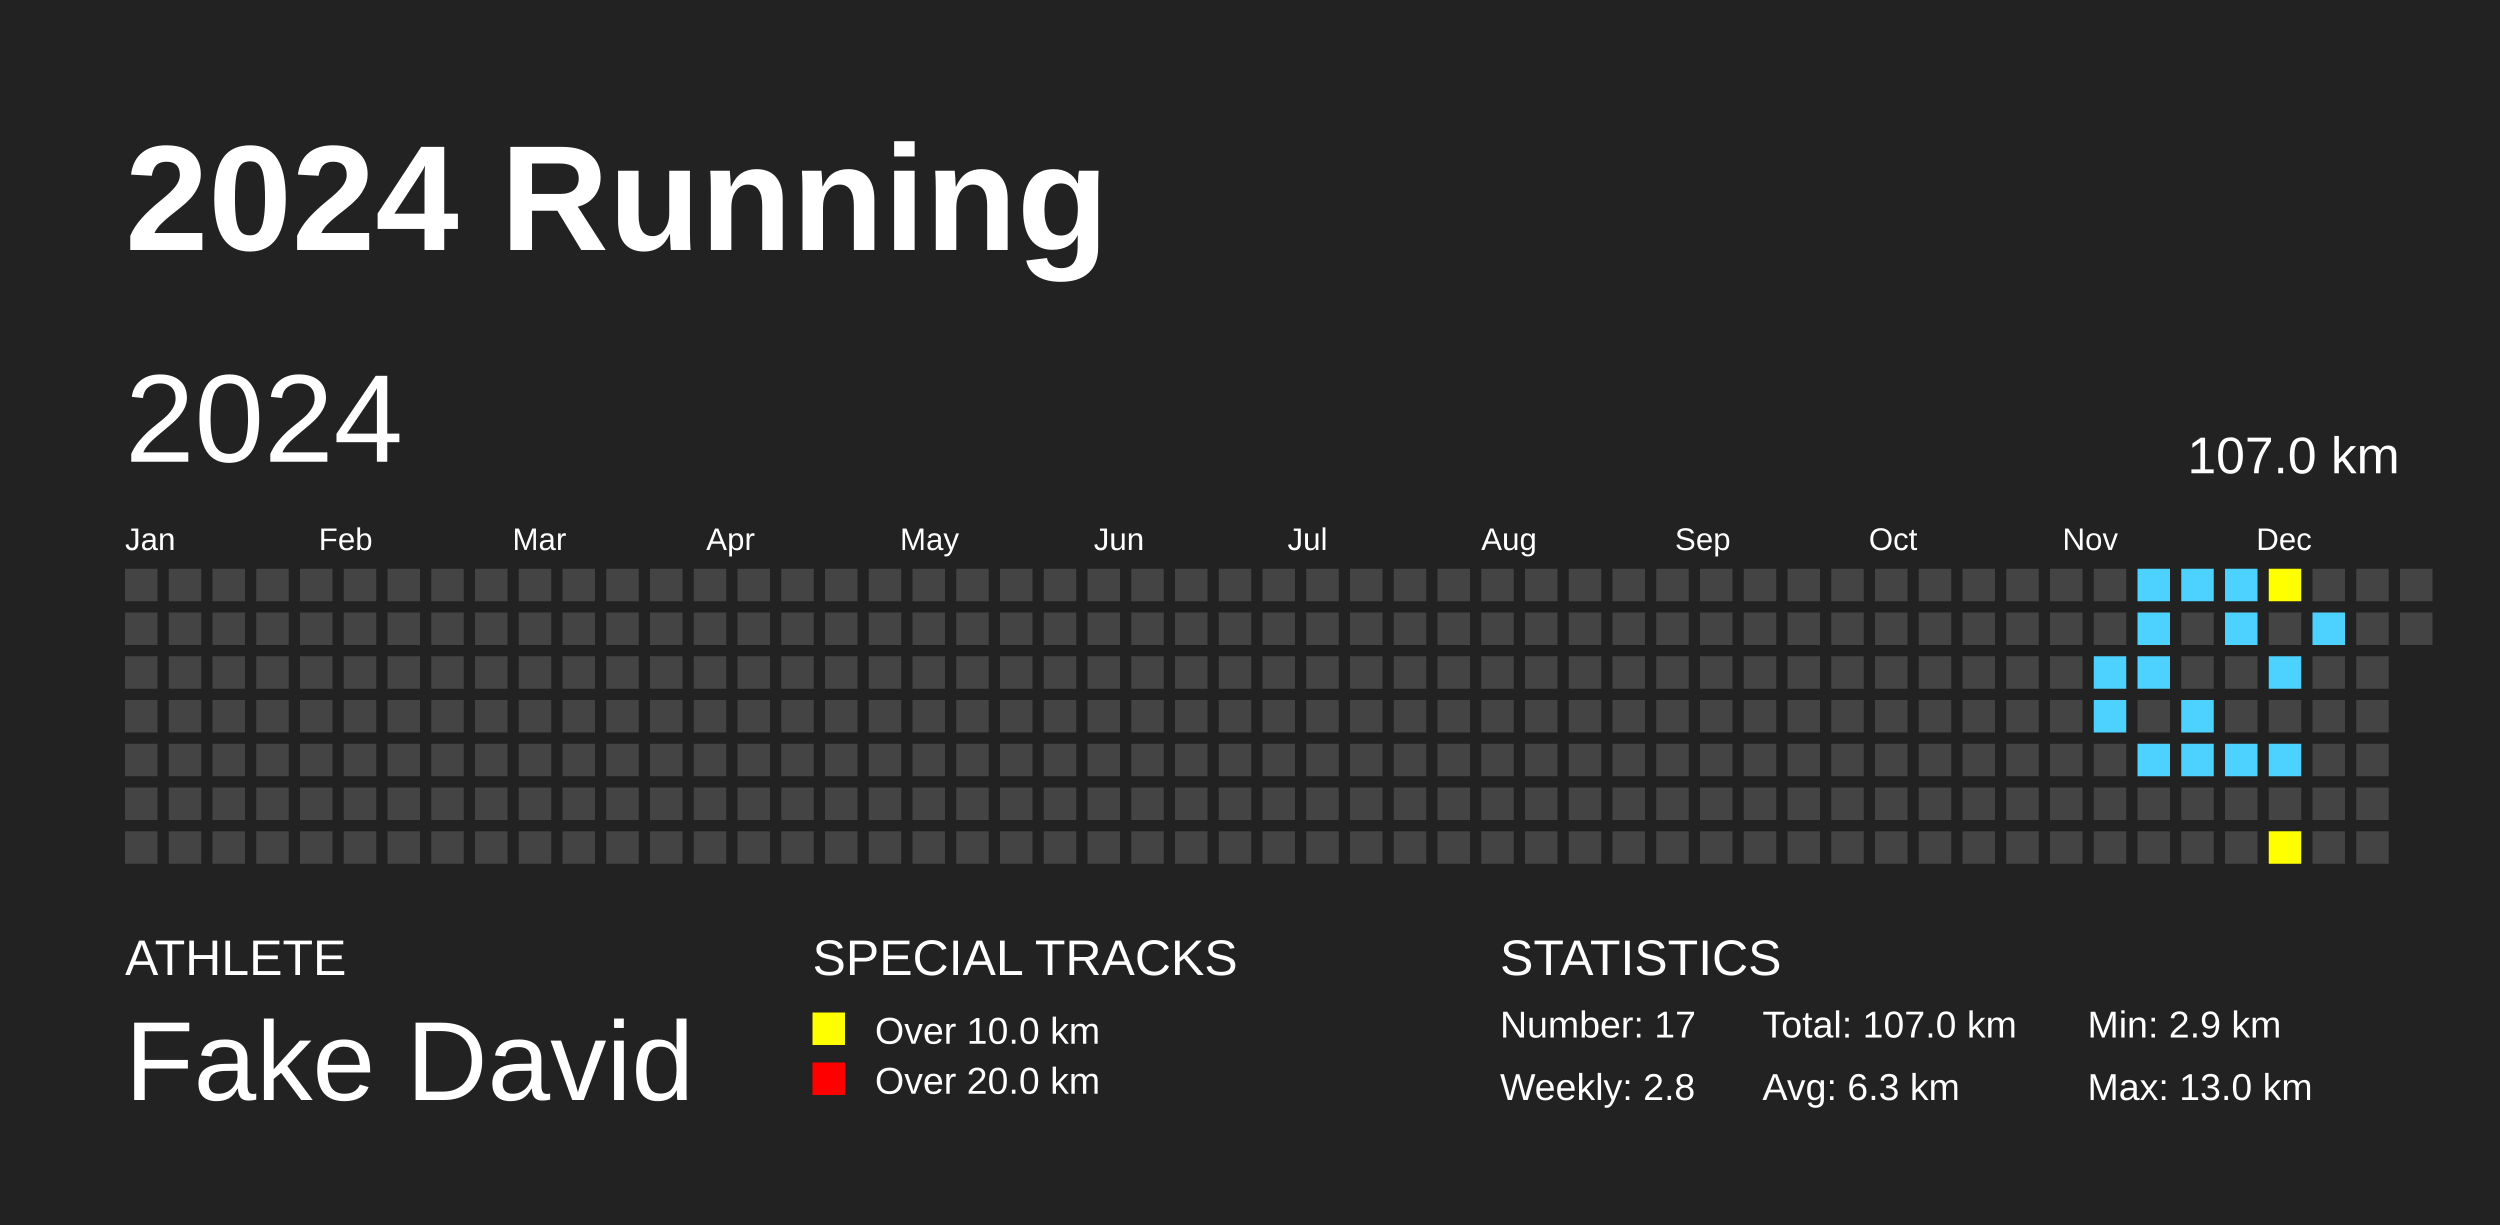
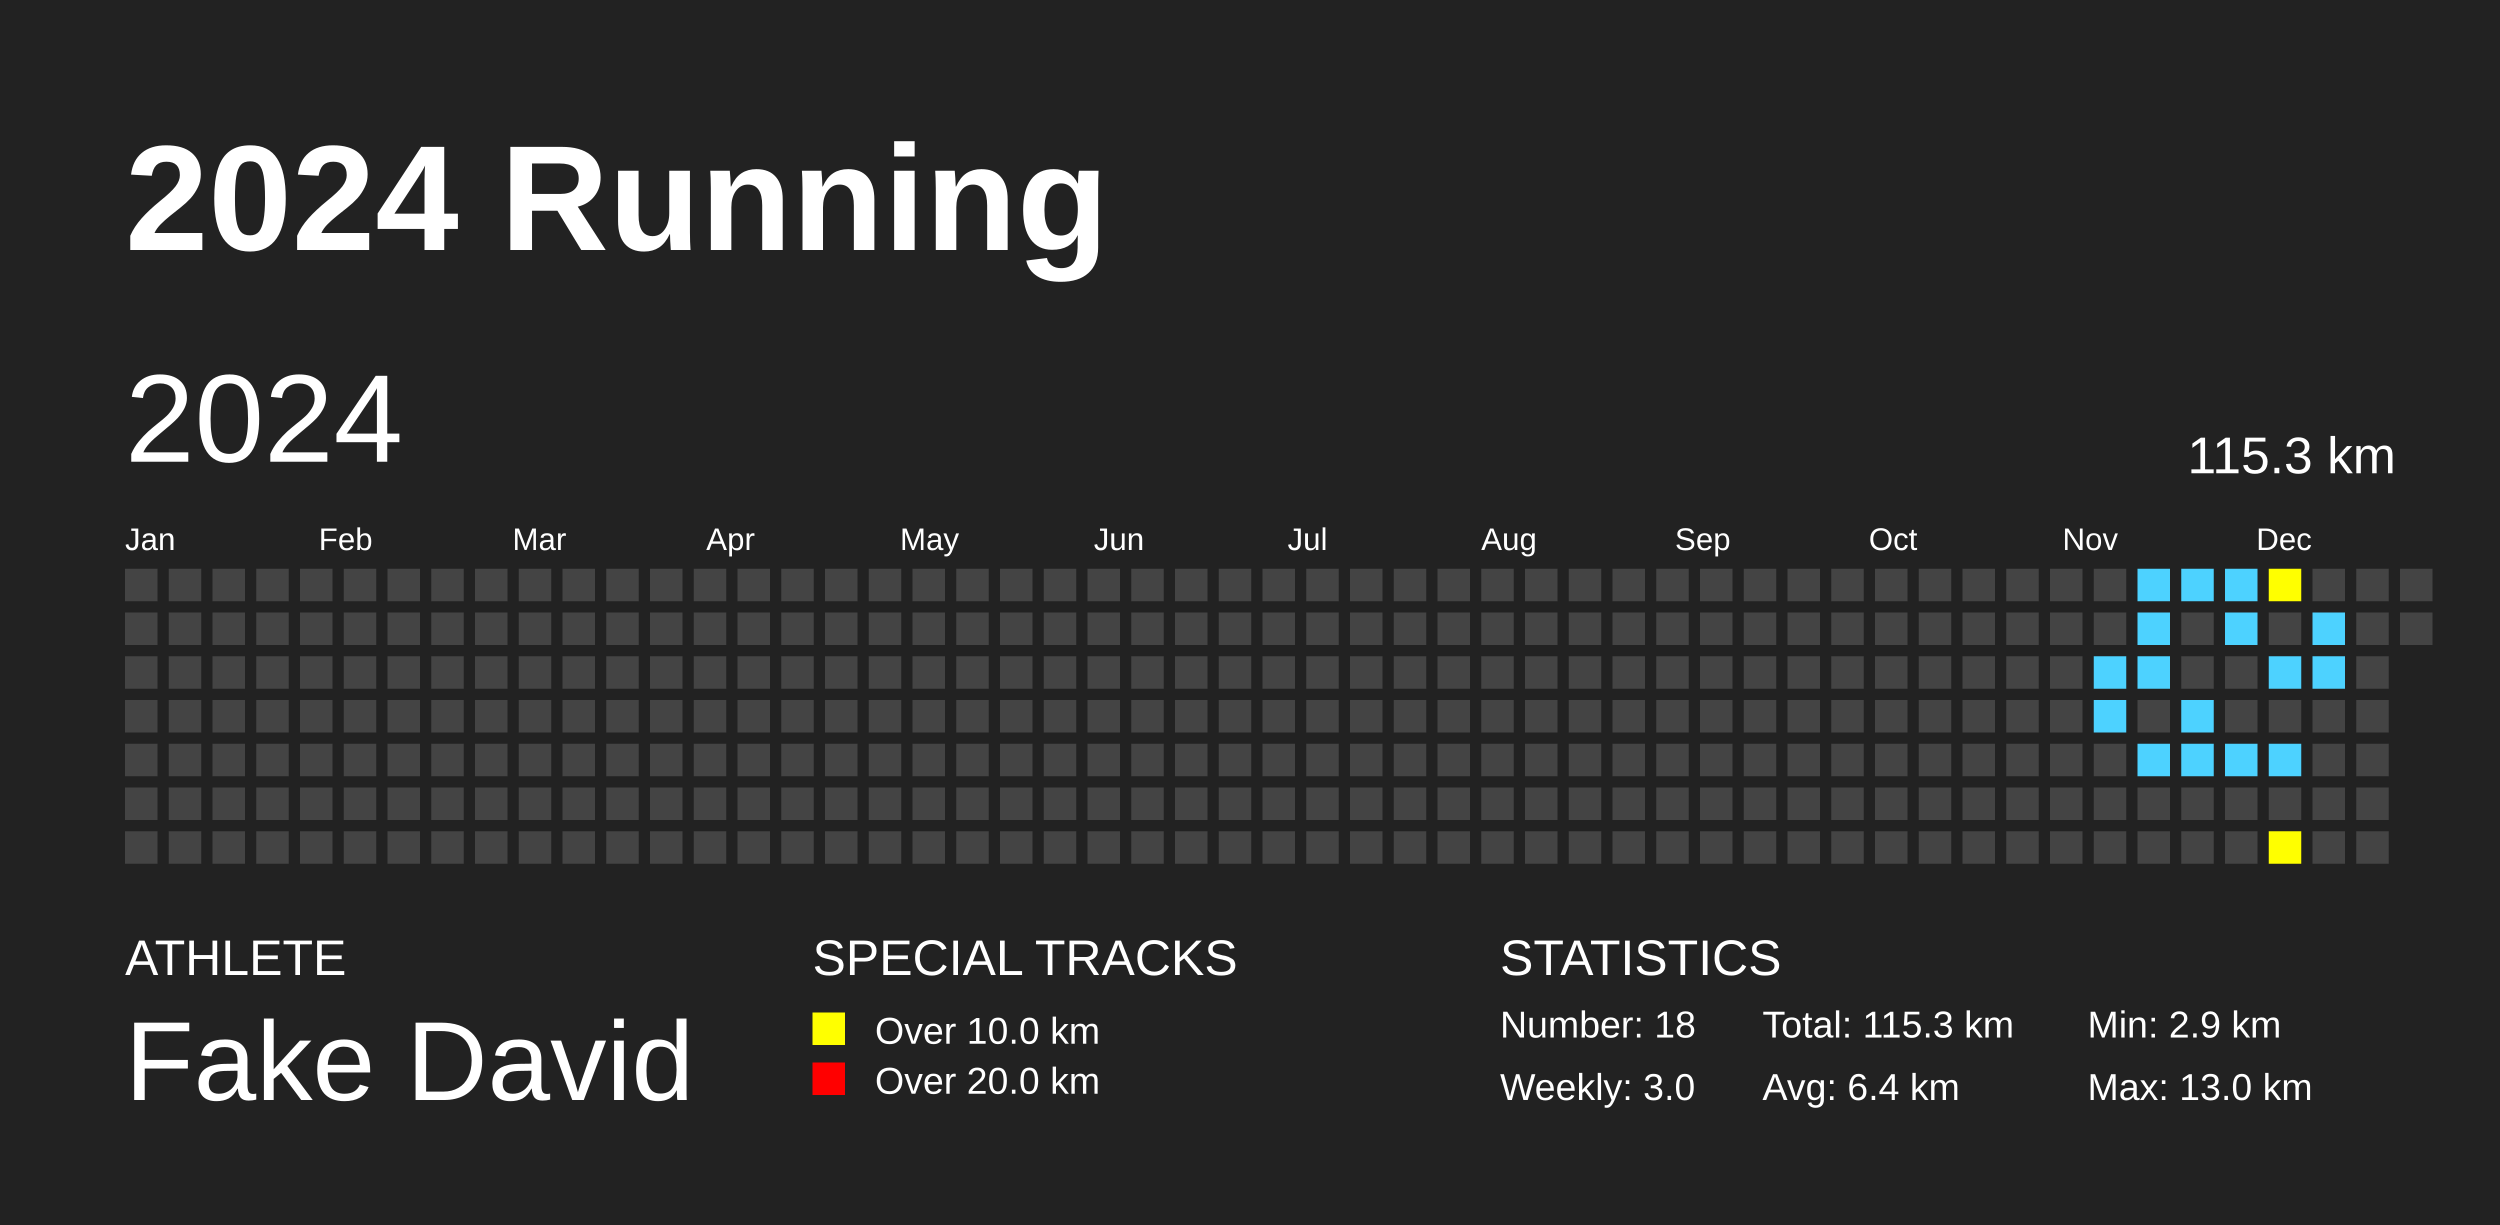
<svg xmlns="http://www.w3.org/2000/svg" baseProfile="full" height="98mm" version="1.1" viewBox="0,0,200,98" width="200mm">
  <defs />
  <rect fill="#222222" height="98" width="200" x="0" y="0" />
  <text fill="#FFFFFF" style="font-size:12px; font-family:Arial; font-weight:bold;" x="10" y="20">2024 Running</text>
  <text fill="#FFFFFF" style="font-size:4px; font-family:Arial" x="10" y="78">ATHLETE</text>
  <text fill="#FFFFFF" style="font-size:9px; font-family:Arial" x="10" y="88">Fake David</text>
  <text fill="#FFFFFF" style="font-size:4px; font-family:Arial" x="65" y="78">SPECIAL TRACKS</text>
  <rect fill="yellow" height="2.6" width="2.6" x="65" y="81" />
  <text fill="#FFFFFF" style="font-size:3px; font-family:Arial" x="70" y="83.5">Over 10.0 km</text>
  <rect fill="red" height="2.6" width="2.6" x="65" y="85" />
  <text fill="#FFFFFF" style="font-size:3px; font-family:Arial" x="70" y="87.5">Over 20.0 km</text>
  <text fill="#FFFFFF" style="font-size:4px; font-family:Arial" x="120" y="78">STATISTICS</text>
-   <text fill="#FFFFFF" style="font-size:3px; font-family:Arial" x="120" y="83">Number: 17</text>
-   <text fill="#FFFFFF" style="font-size:3px; font-family:Arial" x="120" y="88">Weekly: 2.8</text>
-   <text fill="#FFFFFF" style="font-size:3px; font-family:Arial" x="141" y="83">Total: 107.0 km</text>
-   <text fill="#FFFFFF" style="font-size:3px; font-family:Arial" x="141" y="88">Avg: 6.3 km</text>
+   <text fill="#FFFFFF" style="font-size:3px; font-family:Arial" x="120" y="83">Number: 18</text>
+   <text fill="#FFFFFF" style="font-size:3px; font-family:Arial" x="120" y="88">Weekly: 3.0</text>
+   <text fill="#FFFFFF" style="font-size:3px; font-family:Arial" x="141" y="83">Total: 115.3 km</text>
+   <text fill="#FFFFFF" style="font-size:3px; font-family:Arial" x="141" y="88">Avg: 6.4 km</text>
  <text fill="#FFFFFF" style="font-size:3px; font-family:Arial" x="167" y="83">Min: 2.9 km</text>
  <text fill="#FFFFFF" style="font-size:3px; font-family:Arial" x="167" y="88">Max: 13.0 km</text>
  <text dominant-baseline="hanging" fill="#FFFFFF" style="font-size:10.0px; font-family:Arial;" x="10" y="30">2024</text>
-   <text dominant-baseline="hanging" fill="#FFFFFF" style="font-size:4.125px; font-family:Arial;" x="175" y="35">107.0 km</text>
+   <text dominant-baseline="hanging" fill="#FFFFFF" style="font-size:4.125px; font-family:Arial;" x="175" y="35">115.3 km</text>
  <text fill="#FFFFFF" style="font-size:2.5px; font-family:Arial" x="10.0" y="44">Jan</text>
  <text fill="#FFFFFF" style="font-size:2.5px; font-family:Arial" x="25.5" y="44">Feb</text>
  <text fill="#FFFFFF" style="font-size:2.5px; font-family:Arial" x="41.0" y="44">Mar</text>
  <text fill="#FFFFFF" style="font-size:2.5px; font-family:Arial" x="56.5" y="44">Apr</text>
  <text fill="#FFFFFF" style="font-size:2.5px; font-family:Arial" x="72.0" y="44">May</text>
  <text fill="#FFFFFF" style="font-size:2.5px; font-family:Arial" x="87.5" y="44">Jun</text>
  <text fill="#FFFFFF" style="font-size:2.5px; font-family:Arial" x="103.0" y="44">Jul</text>
  <text fill="#FFFFFF" style="font-size:2.5px; font-family:Arial" x="118.5" y="44">Aug</text>
  <text fill="#FFFFFF" style="font-size:2.5px; font-family:Arial" x="134.0" y="44">Sep</text>
  <text fill="#FFFFFF" style="font-size:2.5px; font-family:Arial" x="149.5" y="44">Oct</text>
  <text fill="#FFFFFF" style="font-size:2.5px; font-family:Arial" x="165.0" y="44">Nov</text>
  <text fill="#FFFFFF" style="font-size:2.5px; font-family:Arial" x="180.5" y="44">Dec</text>
  <rect fill="#444444" height="2.6" width="2.6" x="10.0" y="45.5" />
  <rect fill="#444444" height="2.6" width="2.6" x="10.0" y="49.0" />
  <rect fill="#444444" height="2.6" width="2.6" x="10.0" y="52.5" />
  <rect fill="#444444" height="2.6" width="2.6" x="10.0" y="56.0" />
  <rect fill="#444444" height="2.6" width="2.6" x="10.0" y="59.5" />
  <rect fill="#444444" height="2.6" width="2.6" x="10.0" y="63.0" />
  <rect fill="#444444" height="2.6" width="2.6" x="10.0" y="66.5" />
  <rect fill="#444444" height="2.6" width="2.6" x="13.5" y="45.5" />
  <rect fill="#444444" height="2.6" width="2.6" x="13.5" y="49.0" />
  <rect fill="#444444" height="2.6" width="2.6" x="13.5" y="52.5" />
  <rect fill="#444444" height="2.6" width="2.6" x="13.5" y="56.0" />
  <rect fill="#444444" height="2.6" width="2.6" x="13.5" y="59.5" />
  <rect fill="#444444" height="2.6" width="2.6" x="13.5" y="63.0" />
  <rect fill="#444444" height="2.6" width="2.6" x="13.5" y="66.5" />
  <rect fill="#444444" height="2.6" width="2.6" x="17.0" y="45.5" />
  <rect fill="#444444" height="2.6" width="2.6" x="17.0" y="49.0" />
  <rect fill="#444444" height="2.6" width="2.6" x="17.0" y="52.5" />
  <rect fill="#444444" height="2.6" width="2.6" x="17.0" y="56.0" />
  <rect fill="#444444" height="2.6" width="2.6" x="17.0" y="59.5" />
  <rect fill="#444444" height="2.6" width="2.6" x="17.0" y="63.0" />
  <rect fill="#444444" height="2.6" width="2.6" x="17.0" y="66.5" />
  <rect fill="#444444" height="2.6" width="2.6" x="20.5" y="45.5" />
  <rect fill="#444444" height="2.6" width="2.6" x="20.5" y="49.0" />
  <rect fill="#444444" height="2.6" width="2.6" x="20.5" y="52.5" />
  <rect fill="#444444" height="2.6" width="2.6" x="20.5" y="56.0" />
  <rect fill="#444444" height="2.6" width="2.6" x="20.5" y="59.5" />
  <rect fill="#444444" height="2.6" width="2.6" x="20.5" y="63.0" />
  <rect fill="#444444" height="2.6" width="2.6" x="20.5" y="66.5" />
  <rect fill="#444444" height="2.6" width="2.6" x="24.0" y="45.5" />
  <rect fill="#444444" height="2.6" width="2.6" x="24.0" y="49.0" />
  <rect fill="#444444" height="2.6" width="2.6" x="24.0" y="52.5" />
  <rect fill="#444444" height="2.6" width="2.6" x="24.0" y="56.0" />
  <rect fill="#444444" height="2.6" width="2.6" x="24.0" y="59.5" />
  <rect fill="#444444" height="2.6" width="2.6" x="24.0" y="63.0" />
  <rect fill="#444444" height="2.6" width="2.6" x="24.0" y="66.5" />
  <rect fill="#444444" height="2.6" width="2.6" x="27.5" y="45.5" />
  <rect fill="#444444" height="2.6" width="2.6" x="27.5" y="49.0" />
  <rect fill="#444444" height="2.6" width="2.6" x="27.5" y="52.5" />
  <rect fill="#444444" height="2.6" width="2.6" x="27.5" y="56.0" />
  <rect fill="#444444" height="2.6" width="2.6" x="27.5" y="59.5" />
  <rect fill="#444444" height="2.6" width="2.6" x="27.5" y="63.0" />
  <rect fill="#444444" height="2.6" width="2.6" x="27.5" y="66.5" />
  <rect fill="#444444" height="2.6" width="2.6" x="31.0" y="45.5" />
  <rect fill="#444444" height="2.6" width="2.6" x="31.0" y="49.0" />
  <rect fill="#444444" height="2.6" width="2.6" x="31.0" y="52.5" />
  <rect fill="#444444" height="2.6" width="2.6" x="31.0" y="56.0" />
  <rect fill="#444444" height="2.6" width="2.6" x="31.0" y="59.5" />
  <rect fill="#444444" height="2.6" width="2.6" x="31.0" y="63.0" />
  <rect fill="#444444" height="2.6" width="2.6" x="31.0" y="66.5" />
  <rect fill="#444444" height="2.6" width="2.6" x="34.5" y="45.5" />
  <rect fill="#444444" height="2.6" width="2.6" x="34.5" y="49.0" />
  <rect fill="#444444" height="2.6" width="2.6" x="34.5" y="52.5" />
  <rect fill="#444444" height="2.6" width="2.6" x="34.5" y="56.0" />
  <rect fill="#444444" height="2.6" width="2.6" x="34.5" y="59.5" />
  <rect fill="#444444" height="2.6" width="2.6" x="34.5" y="63.0" />
  <rect fill="#444444" height="2.6" width="2.6" x="34.5" y="66.5" />
  <rect fill="#444444" height="2.6" width="2.6" x="38.0" y="45.5" />
  <rect fill="#444444" height="2.6" width="2.6" x="38.0" y="49.0" />
  <rect fill="#444444" height="2.6" width="2.6" x="38.0" y="52.5" />
  <rect fill="#444444" height="2.6" width="2.6" x="38.0" y="56.0" />
  <rect fill="#444444" height="2.6" width="2.6" x="38.0" y="59.5" />
  <rect fill="#444444" height="2.6" width="2.6" x="38.0" y="63.0" />
  <rect fill="#444444" height="2.6" width="2.6" x="38.0" y="66.5" />
  <rect fill="#444444" height="2.6" width="2.6" x="41.5" y="45.5" />
  <rect fill="#444444" height="2.6" width="2.6" x="41.5" y="49.0" />
  <rect fill="#444444" height="2.6" width="2.6" x="41.5" y="52.5" />
  <rect fill="#444444" height="2.6" width="2.6" x="41.5" y="56.0" />
  <rect fill="#444444" height="2.6" width="2.6" x="41.5" y="59.5" />
  <rect fill="#444444" height="2.6" width="2.6" x="41.5" y="63.0" />
  <rect fill="#444444" height="2.6" width="2.6" x="41.5" y="66.5" />
  <rect fill="#444444" height="2.6" width="2.6" x="45.0" y="45.5" />
  <rect fill="#444444" height="2.6" width="2.6" x="45.0" y="49.0" />
  <rect fill="#444444" height="2.6" width="2.6" x="45.0" y="52.5" />
  <rect fill="#444444" height="2.6" width="2.6" x="45.0" y="56.0" />
  <rect fill="#444444" height="2.6" width="2.6" x="45.0" y="59.5" />
  <rect fill="#444444" height="2.6" width="2.6" x="45.0" y="63.0" />
  <rect fill="#444444" height="2.6" width="2.6" x="45.0" y="66.5" />
  <rect fill="#444444" height="2.6" width="2.6" x="48.5" y="45.5" />
  <rect fill="#444444" height="2.6" width="2.6" x="48.5" y="49.0" />
  <rect fill="#444444" height="2.6" width="2.6" x="48.5" y="52.5" />
  <rect fill="#444444" height="2.6" width="2.6" x="48.5" y="56.0" />
  <rect fill="#444444" height="2.6" width="2.6" x="48.5" y="59.5" />
  <rect fill="#444444" height="2.6" width="2.6" x="48.5" y="63.0" />
  <rect fill="#444444" height="2.6" width="2.6" x="48.5" y="66.5" />
  <rect fill="#444444" height="2.6" width="2.6" x="52.0" y="45.5" />
  <rect fill="#444444" height="2.6" width="2.6" x="52.0" y="49.0" />
  <rect fill="#444444" height="2.6" width="2.6" x="52.0" y="52.5" />
  <rect fill="#444444" height="2.6" width="2.6" x="52.0" y="56.0" />
  <rect fill="#444444" height="2.6" width="2.6" x="52.0" y="59.5" />
  <rect fill="#444444" height="2.6" width="2.6" x="52.0" y="63.0" />
  <rect fill="#444444" height="2.6" width="2.6" x="52.0" y="66.5" />
  <rect fill="#444444" height="2.6" width="2.6" x="55.5" y="45.5" />
  <rect fill="#444444" height="2.6" width="2.6" x="55.5" y="49.0" />
  <rect fill="#444444" height="2.6" width="2.6" x="55.5" y="52.5" />
  <rect fill="#444444" height="2.6" width="2.6" x="55.5" y="56.0" />
  <rect fill="#444444" height="2.6" width="2.6" x="55.5" y="59.5" />
  <rect fill="#444444" height="2.6" width="2.6" x="55.5" y="63.0" />
  <rect fill="#444444" height="2.6" width="2.6" x="55.5" y="66.5" />
  <rect fill="#444444" height="2.6" width="2.6" x="59.0" y="45.5" />
  <rect fill="#444444" height="2.6" width="2.6" x="59.0" y="49.0" />
  <rect fill="#444444" height="2.6" width="2.6" x="59.0" y="52.5" />
  <rect fill="#444444" height="2.6" width="2.6" x="59.0" y="56.0" />
  <rect fill="#444444" height="2.6" width="2.6" x="59.0" y="59.5" />
  <rect fill="#444444" height="2.6" width="2.6" x="59.0" y="63.0" />
  <rect fill="#444444" height="2.6" width="2.6" x="59.0" y="66.5" />
  <rect fill="#444444" height="2.6" width="2.6" x="62.5" y="45.5" />
  <rect fill="#444444" height="2.6" width="2.6" x="62.5" y="49.0" />
  <rect fill="#444444" height="2.6" width="2.6" x="62.5" y="52.5" />
  <rect fill="#444444" height="2.6" width="2.6" x="62.5" y="56.0" />
  <rect fill="#444444" height="2.6" width="2.6" x="62.5" y="59.5" />
  <rect fill="#444444" height="2.6" width="2.6" x="62.5" y="63.0" />
  <rect fill="#444444" height="2.6" width="2.6" x="62.5" y="66.5" />
  <rect fill="#444444" height="2.6" width="2.6" x="66.0" y="45.5" />
  <rect fill="#444444" height="2.6" width="2.6" x="66.0" y="49.0" />
  <rect fill="#444444" height="2.6" width="2.6" x="66.0" y="52.5" />
  <rect fill="#444444" height="2.6" width="2.6" x="66.0" y="56.0" />
  <rect fill="#444444" height="2.6" width="2.6" x="66.0" y="59.5" />
  <rect fill="#444444" height="2.6" width="2.6" x="66.0" y="63.0" />
  <rect fill="#444444" height="2.6" width="2.6" x="66.0" y="66.5" />
  <rect fill="#444444" height="2.6" width="2.6" x="69.5" y="45.5" />
  <rect fill="#444444" height="2.6" width="2.6" x="69.5" y="49.0" />
  <rect fill="#444444" height="2.6" width="2.6" x="69.5" y="52.5" />
  <rect fill="#444444" height="2.6" width="2.6" x="69.5" y="56.0" />
  <rect fill="#444444" height="2.6" width="2.6" x="69.5" y="59.5" />
  <rect fill="#444444" height="2.6" width="2.6" x="69.5" y="63.0" />
  <rect fill="#444444" height="2.6" width="2.6" x="69.5" y="66.5" />
  <rect fill="#444444" height="2.6" width="2.6" x="73.0" y="45.5" />
  <rect fill="#444444" height="2.6" width="2.6" x="73.0" y="49.0" />
  <rect fill="#444444" height="2.6" width="2.6" x="73.0" y="52.5" />
  <rect fill="#444444" height="2.6" width="2.6" x="73.0" y="56.0" />
  <rect fill="#444444" height="2.6" width="2.6" x="73.0" y="59.5" />
  <rect fill="#444444" height="2.6" width="2.6" x="73.0" y="63.0" />
  <rect fill="#444444" height="2.6" width="2.6" x="73.0" y="66.5" />
  <rect fill="#444444" height="2.6" width="2.6" x="76.5" y="45.5" />
  <rect fill="#444444" height="2.6" width="2.6" x="76.5" y="49.0" />
  <rect fill="#444444" height="2.6" width="2.6" x="76.5" y="52.5" />
  <rect fill="#444444" height="2.6" width="2.6" x="76.5" y="56.0" />
  <rect fill="#444444" height="2.6" width="2.6" x="76.5" y="59.5" />
  <rect fill="#444444" height="2.6" width="2.6" x="76.5" y="63.0" />
  <rect fill="#444444" height="2.6" width="2.6" x="76.5" y="66.5" />
  <rect fill="#444444" height="2.6" width="2.6" x="80.0" y="45.5" />
  <rect fill="#444444" height="2.6" width="2.6" x="80.0" y="49.0" />
  <rect fill="#444444" height="2.6" width="2.6" x="80.0" y="52.5" />
  <rect fill="#444444" height="2.6" width="2.6" x="80.0" y="56.0" />
  <rect fill="#444444" height="2.6" width="2.6" x="80.0" y="59.5" />
  <rect fill="#444444" height="2.6" width="2.6" x="80.0" y="63.0" />
  <rect fill="#444444" height="2.6" width="2.6" x="80.0" y="66.5" />
  <rect fill="#444444" height="2.6" width="2.6" x="83.5" y="45.5" />
  <rect fill="#444444" height="2.6" width="2.6" x="83.5" y="49.0" />
  <rect fill="#444444" height="2.6" width="2.6" x="83.5" y="52.5" />
  <rect fill="#444444" height="2.6" width="2.6" x="83.5" y="56.0" />
  <rect fill="#444444" height="2.6" width="2.6" x="83.5" y="59.5" />
  <rect fill="#444444" height="2.6" width="2.6" x="83.5" y="63.0" />
  <rect fill="#444444" height="2.6" width="2.6" x="83.5" y="66.5" />
  <rect fill="#444444" height="2.6" width="2.6" x="87.0" y="45.5" />
  <rect fill="#444444" height="2.6" width="2.6" x="87.0" y="49.0" />
  <rect fill="#444444" height="2.6" width="2.6" x="87.0" y="52.5" />
  <rect fill="#444444" height="2.6" width="2.6" x="87.0" y="56.0" />
  <rect fill="#444444" height="2.6" width="2.6" x="87.0" y="59.5" />
  <rect fill="#444444" height="2.6" width="2.6" x="87.0" y="63.0" />
  <rect fill="#444444" height="2.6" width="2.6" x="87.0" y="66.5" />
  <rect fill="#444444" height="2.6" width="2.6" x="90.5" y="45.5" />
  <rect fill="#444444" height="2.6" width="2.6" x="90.5" y="49.0" />
  <rect fill="#444444" height="2.6" width="2.6" x="90.5" y="52.5" />
  <rect fill="#444444" height="2.6" width="2.6" x="90.5" y="56.0" />
  <rect fill="#444444" height="2.6" width="2.6" x="90.5" y="59.5" />
  <rect fill="#444444" height="2.6" width="2.6" x="90.5" y="63.0" />
  <rect fill="#444444" height="2.6" width="2.6" x="90.5" y="66.5" />
  <rect fill="#444444" height="2.6" width="2.6" x="94.0" y="45.5" />
  <rect fill="#444444" height="2.6" width="2.6" x="94.0" y="49.0" />
  <rect fill="#444444" height="2.6" width="2.6" x="94.0" y="52.5" />
  <rect fill="#444444" height="2.6" width="2.6" x="94.0" y="56.0" />
  <rect fill="#444444" height="2.6" width="2.6" x="94.0" y="59.5" />
  <rect fill="#444444" height="2.6" width="2.6" x="94.0" y="63.0" />
  <rect fill="#444444" height="2.6" width="2.6" x="94.0" y="66.5" />
  <rect fill="#444444" height="2.6" width="2.6" x="97.5" y="45.5" />
  <rect fill="#444444" height="2.6" width="2.6" x="97.5" y="49.0" />
  <rect fill="#444444" height="2.6" width="2.6" x="97.5" y="52.5" />
  <rect fill="#444444" height="2.6" width="2.6" x="97.5" y="56.0" />
  <rect fill="#444444" height="2.6" width="2.6" x="97.5" y="59.5" />
  <rect fill="#444444" height="2.6" width="2.6" x="97.5" y="63.0" />
  <rect fill="#444444" height="2.6" width="2.6" x="97.5" y="66.5" />
  <rect fill="#444444" height="2.6" width="2.6" x="101.0" y="45.5" />
  <rect fill="#444444" height="2.6" width="2.6" x="101.0" y="49.0" />
  <rect fill="#444444" height="2.6" width="2.6" x="101.0" y="52.5" />
  <rect fill="#444444" height="2.6" width="2.6" x="101.0" y="56.0" />
  <rect fill="#444444" height="2.6" width="2.6" x="101.0" y="59.5" />
  <rect fill="#444444" height="2.6" width="2.6" x="101.0" y="63.0" />
  <rect fill="#444444" height="2.6" width="2.6" x="101.0" y="66.5" />
  <rect fill="#444444" height="2.6" width="2.6" x="104.5" y="45.5" />
  <rect fill="#444444" height="2.6" width="2.6" x="104.5" y="49.0" />
  <rect fill="#444444" height="2.6" width="2.6" x="104.5" y="52.5" />
  <rect fill="#444444" height="2.6" width="2.6" x="104.5" y="56.0" />
  <rect fill="#444444" height="2.6" width="2.6" x="104.5" y="59.5" />
  <rect fill="#444444" height="2.6" width="2.6" x="104.5" y="63.0" />
  <rect fill="#444444" height="2.6" width="2.6" x="104.5" y="66.5" />
  <rect fill="#444444" height="2.6" width="2.6" x="108.0" y="45.5" />
  <rect fill="#444444" height="2.6" width="2.6" x="108.0" y="49.0" />
  <rect fill="#444444" height="2.6" width="2.6" x="108.0" y="52.5" />
  <rect fill="#444444" height="2.6" width="2.6" x="108.0" y="56.0" />
  <rect fill="#444444" height="2.6" width="2.6" x="108.0" y="59.5" />
  <rect fill="#444444" height="2.6" width="2.6" x="108.0" y="63.0" />
  <rect fill="#444444" height="2.6" width="2.6" x="108.0" y="66.5" />
  <rect fill="#444444" height="2.6" width="2.6" x="111.5" y="45.5" />
  <rect fill="#444444" height="2.6" width="2.6" x="111.5" y="49.0" />
  <rect fill="#444444" height="2.6" width="2.6" x="111.5" y="52.5" />
  <rect fill="#444444" height="2.6" width="2.6" x="111.5" y="56.0" />
  <rect fill="#444444" height="2.6" width="2.6" x="111.5" y="59.5" />
  <rect fill="#444444" height="2.6" width="2.6" x="111.5" y="63.0" />
  <rect fill="#444444" height="2.6" width="2.6" x="111.5" y="66.5" />
  <rect fill="#444444" height="2.6" width="2.6" x="115.0" y="45.5" />
  <rect fill="#444444" height="2.6" width="2.6" x="115.0" y="49.0" />
  <rect fill="#444444" height="2.6" width="2.6" x="115.0" y="52.5" />
  <rect fill="#444444" height="2.6" width="2.6" x="115.0" y="56.0" />
  <rect fill="#444444" height="2.6" width="2.6" x="115.0" y="59.5" />
  <rect fill="#444444" height="2.6" width="2.6" x="115.0" y="63.0" />
  <rect fill="#444444" height="2.6" width="2.6" x="115.0" y="66.5" />
  <rect fill="#444444" height="2.6" width="2.6" x="118.5" y="45.5" />
  <rect fill="#444444" height="2.6" width="2.6" x="118.5" y="49.0" />
  <rect fill="#444444" height="2.6" width="2.6" x="118.5" y="52.5" />
  <rect fill="#444444" height="2.6" width="2.6" x="118.5" y="56.0" />
  <rect fill="#444444" height="2.6" width="2.6" x="118.5" y="59.5" />
  <rect fill="#444444" height="2.6" width="2.6" x="118.5" y="63.0" />
  <rect fill="#444444" height="2.6" width="2.6" x="118.5" y="66.5" />
  <rect fill="#444444" height="2.6" width="2.6" x="122.0" y="45.5" />
  <rect fill="#444444" height="2.6" width="2.6" x="122.0" y="49.0" />
  <rect fill="#444444" height="2.6" width="2.6" x="122.0" y="52.5" />
  <rect fill="#444444" height="2.6" width="2.6" x="122.0" y="56.0" />
  <rect fill="#444444" height="2.6" width="2.6" x="122.0" y="59.5" />
  <rect fill="#444444" height="2.6" width="2.6" x="122.0" y="63.0" />
  <rect fill="#444444" height="2.6" width="2.6" x="122.0" y="66.5" />
  <rect fill="#444444" height="2.6" width="2.6" x="125.5" y="45.5" />
  <rect fill="#444444" height="2.6" width="2.6" x="125.5" y="49.0" />
  <rect fill="#444444" height="2.6" width="2.6" x="125.5" y="52.5" />
  <rect fill="#444444" height="2.6" width="2.6" x="125.5" y="56.0" />
  <rect fill="#444444" height="2.6" width="2.6" x="125.5" y="59.5" />
  <rect fill="#444444" height="2.6" width="2.6" x="125.5" y="63.0" />
  <rect fill="#444444" height="2.6" width="2.6" x="125.5" y="66.5" />
  <rect fill="#444444" height="2.6" width="2.6" x="129.0" y="45.5" />
  <rect fill="#444444" height="2.6" width="2.6" x="129.0" y="49.0" />
  <rect fill="#444444" height="2.6" width="2.6" x="129.0" y="52.5" />
  <rect fill="#444444" height="2.6" width="2.6" x="129.0" y="56.0" />
  <rect fill="#444444" height="2.6" width="2.6" x="129.0" y="59.5" />
  <rect fill="#444444" height="2.6" width="2.6" x="129.0" y="63.0" />
  <rect fill="#444444" height="2.6" width="2.6" x="129.0" y="66.5" />
  <rect fill="#444444" height="2.6" width="2.6" x="132.5" y="45.5" />
  <rect fill="#444444" height="2.6" width="2.6" x="132.5" y="49.0" />
  <rect fill="#444444" height="2.6" width="2.6" x="132.5" y="52.5" />
  <rect fill="#444444" height="2.6" width="2.6" x="132.5" y="56.0" />
  <rect fill="#444444" height="2.6" width="2.6" x="132.5" y="59.5" />
  <rect fill="#444444" height="2.6" width="2.6" x="132.5" y="63.0" />
  <rect fill="#444444" height="2.6" width="2.6" x="132.5" y="66.5" />
  <rect fill="#444444" height="2.6" width="2.6" x="136.0" y="45.5" />
  <rect fill="#444444" height="2.6" width="2.6" x="136.0" y="49.0" />
  <rect fill="#444444" height="2.6" width="2.6" x="136.0" y="52.5" />
  <rect fill="#444444" height="2.6" width="2.6" x="136.0" y="56.0" />
  <rect fill="#444444" height="2.6" width="2.6" x="136.0" y="59.5" />
  <rect fill="#444444" height="2.6" width="2.6" x="136.0" y="63.0" />
  <rect fill="#444444" height="2.6" width="2.6" x="136.0" y="66.5" />
  <rect fill="#444444" height="2.6" width="2.6" x="139.5" y="45.5" />
  <rect fill="#444444" height="2.6" width="2.6" x="139.5" y="49.0" />
  <rect fill="#444444" height="2.6" width="2.6" x="139.5" y="52.5" />
  <rect fill="#444444" height="2.6" width="2.6" x="139.5" y="56.0" />
  <rect fill="#444444" height="2.6" width="2.6" x="139.5" y="59.5" />
  <rect fill="#444444" height="2.6" width="2.6" x="139.5" y="63.0" />
  <rect fill="#444444" height="2.6" width="2.6" x="139.5" y="66.5" />
  <rect fill="#444444" height="2.6" width="2.6" x="143.0" y="45.5" />
  <rect fill="#444444" height="2.6" width="2.6" x="143.0" y="49.0" />
  <rect fill="#444444" height="2.6" width="2.6" x="143.0" y="52.5" />
  <rect fill="#444444" height="2.6" width="2.6" x="143.0" y="56.0" />
  <rect fill="#444444" height="2.6" width="2.6" x="143.0" y="59.5" />
  <rect fill="#444444" height="2.6" width="2.6" x="143.0" y="63.0" />
  <rect fill="#444444" height="2.6" width="2.6" x="143.0" y="66.5" />
  <rect fill="#444444" height="2.6" width="2.6" x="146.5" y="45.5" />
  <rect fill="#444444" height="2.6" width="2.6" x="146.5" y="49.0" />
  <rect fill="#444444" height="2.6" width="2.6" x="146.5" y="52.5" />
  <rect fill="#444444" height="2.6" width="2.6" x="146.5" y="56.0" />
  <rect fill="#444444" height="2.6" width="2.6" x="146.5" y="59.5" />
  <rect fill="#444444" height="2.6" width="2.6" x="146.5" y="63.0" />
  <rect fill="#444444" height="2.6" width="2.6" x="146.5" y="66.5" />
  <rect fill="#444444" height="2.6" width="2.6" x="150.0" y="45.5" />
  <rect fill="#444444" height="2.6" width="2.6" x="150.0" y="49.0" />
  <rect fill="#444444" height="2.6" width="2.6" x="150.0" y="52.5" />
  <rect fill="#444444" height="2.6" width="2.6" x="150.0" y="56.0" />
  <rect fill="#444444" height="2.6" width="2.6" x="150.0" y="59.5" />
  <rect fill="#444444" height="2.6" width="2.6" x="150.0" y="63.0" />
  <rect fill="#444444" height="2.6" width="2.6" x="150.0" y="66.5" />
  <rect fill="#444444" height="2.6" width="2.6" x="153.5" y="45.5" />
  <rect fill="#444444" height="2.6" width="2.6" x="153.5" y="49.0" />
  <rect fill="#444444" height="2.6" width="2.6" x="153.5" y="52.5" />
  <rect fill="#444444" height="2.6" width="2.6" x="153.5" y="56.0" />
  <rect fill="#444444" height="2.6" width="2.6" x="153.5" y="59.5" />
  <rect fill="#444444" height="2.6" width="2.6" x="153.5" y="63.0" />
  <rect fill="#444444" height="2.6" width="2.6" x="153.5" y="66.5" />
  <rect fill="#444444" height="2.6" width="2.6" x="157.0" y="45.5" />
  <rect fill="#444444" height="2.6" width="2.6" x="157.0" y="49.0" />
  <rect fill="#444444" height="2.6" width="2.6" x="157.0" y="52.5" />
  <rect fill="#444444" height="2.6" width="2.6" x="157.0" y="56.0" />
  <rect fill="#444444" height="2.6" width="2.6" x="157.0" y="59.5" />
  <rect fill="#444444" height="2.6" width="2.6" x="157.0" y="63.0" />
  <rect fill="#444444" height="2.6" width="2.6" x="157.0" y="66.5" />
  <rect fill="#444444" height="2.6" width="2.6" x="160.5" y="45.5" />
  <rect fill="#444444" height="2.6" width="2.6" x="160.5" y="49.0" />
  <rect fill="#444444" height="2.6" width="2.6" x="160.5" y="52.5" />
  <rect fill="#444444" height="2.6" width="2.6" x="160.5" y="56.0" />
  <rect fill="#444444" height="2.6" width="2.6" x="160.5" y="59.5" />
  <rect fill="#444444" height="2.6" width="2.6" x="160.5" y="63.0" />
  <rect fill="#444444" height="2.6" width="2.6" x="160.5" y="66.5" />
  <rect fill="#444444" height="2.6" width="2.6" x="164.0" y="45.5" />
  <rect fill="#444444" height="2.6" width="2.6" x="164.0" y="49.0" />
  <rect fill="#444444" height="2.6" width="2.6" x="164.0" y="52.5" />
  <rect fill="#444444" height="2.6" width="2.6" x="164.0" y="56.0" />
  <rect fill="#444444" height="2.6" width="2.6" x="164.0" y="59.5" />
  <rect fill="#444444" height="2.6" width="2.6" x="164.0" y="63.0" />
  <rect fill="#444444" height="2.6" width="2.6" x="164.0" y="66.5" />
  <rect fill="#444444" height="2.6" width="2.6" x="167.5" y="45.5" />
  <rect fill="#444444" height="2.6" width="2.6" x="167.5" y="49.0" />
  <rect fill="#4DD2FF" height="2.6" width="2.6" x="167.5" y="52.5" />
  <rect fill="#4DD2FF" height="2.6" width="2.6" x="167.5" y="56.0" />
  <rect fill="#444444" height="2.6" width="2.6" x="167.5" y="59.5" />
  <rect fill="#444444" height="2.6" width="2.6" x="167.5" y="63.0" />
  <rect fill="#444444" height="2.6" width="2.6" x="167.5" y="66.5" />
  <rect fill="#4DD2FF" height="2.6" width="2.6" x="171.0" y="45.5" />
  <rect fill="#4DD2FF" height="2.6" width="2.6" x="171.0" y="49.0" />
  <rect fill="#4DD2FF" height="2.6" width="2.6" x="171.0" y="52.5" />
  <rect fill="#444444" height="2.6" width="2.6" x="171.0" y="56.0" />
  <rect fill="#4DD2FF" height="2.6" width="2.6" x="171.0" y="59.5" />
  <rect fill="#444444" height="2.6" width="2.6" x="171.0" y="63.0" />
  <rect fill="#444444" height="2.6" width="2.6" x="171.0" y="66.5" />
  <rect fill="#4DD2FF" height="2.6" width="2.6" x="174.5" y="45.5" />
  <rect fill="#444444" height="2.6" width="2.6" x="174.5" y="49.0" />
  <rect fill="#444444" height="2.6" width="2.6" x="174.5" y="52.5" />
  <rect fill="#4DD2FF" height="2.6" width="2.6" x="174.5" y="56.0" />
  <rect fill="#4DD2FF" height="2.6" width="2.6" x="174.5" y="59.5" />
  <rect fill="#444444" height="2.6" width="2.6" x="174.5" y="63.0" />
  <rect fill="#444444" height="2.6" width="2.6" x="174.5" y="66.5" />
  <rect fill="#4DD2FF" height="2.6" width="2.6" x="178.0" y="45.5" />
  <rect fill="#4DD2FF" height="2.6" width="2.6" x="178.0" y="49.0" />
  <rect fill="#444444" height="2.6" width="2.6" x="178.0" y="52.5" />
  <rect fill="#444444" height="2.6" width="2.6" x="178.0" y="56.0" />
  <rect fill="#4DD2FF" height="2.6" width="2.6" x="178.0" y="59.5" />
  <rect fill="#444444" height="2.6" width="2.6" x="178.0" y="63.0" />
  <rect fill="#444444" height="2.6" width="2.6" x="178.0" y="66.5" />
  <rect fill="yellow" height="2.6" width="2.6" x="181.5" y="45.5" />
  <rect fill="#444444" height="2.6" width="2.6" x="181.5" y="49.0" />
  <rect fill="#4DD2FF" height="2.6" width="2.6" x="181.5" y="52.5" />
  <rect fill="#444444" height="2.6" width="2.6" x="181.5" y="56.0" />
  <rect fill="#4DD2FF" height="2.6" width="2.6" x="181.5" y="59.5" />
  <rect fill="#444444" height="2.6" width="2.6" x="181.5" y="63.0" />
  <rect fill="yellow" height="2.6" width="2.6" x="181.5" y="66.5" />
  <rect fill="#444444" height="2.6" width="2.6" x="185.0" y="45.5" />
  <rect fill="#4DD2FF" height="2.6" width="2.6" x="185.0" y="49.0" />
-   <rect fill="#444444" height="2.6" width="2.6" x="185.0" y="52.5" />
+   <rect fill="#4DD2FF" height="2.6" width="2.6" x="185.0" y="52.5" />
  <rect fill="#444444" height="2.6" width="2.6" x="185.0" y="56.0" />
  <rect fill="#444444" height="2.6" width="2.6" x="185.0" y="59.5" />
  <rect fill="#444444" height="2.6" width="2.6" x="185.0" y="63.0" />
  <rect fill="#444444" height="2.6" width="2.6" x="185.0" y="66.5" />
  <rect fill="#444444" height="2.6" width="2.6" x="188.5" y="45.5" />
  <rect fill="#444444" height="2.6" width="2.6" x="188.5" y="49.0" />
  <rect fill="#444444" height="2.6" width="2.6" x="188.5" y="52.5" />
  <rect fill="#444444" height="2.6" width="2.6" x="188.5" y="56.0" />
  <rect fill="#444444" height="2.6" width="2.6" x="188.5" y="59.5" />
  <rect fill="#444444" height="2.6" width="2.6" x="188.5" y="63.0" />
  <rect fill="#444444" height="2.6" width="2.6" x="188.5" y="66.5" />
  <rect fill="#444444" height="2.6" width="2.6" x="192.0" y="45.5" />
  <rect fill="#444444" height="2.6" width="2.6" x="192.0" y="49.0" />
</svg>
